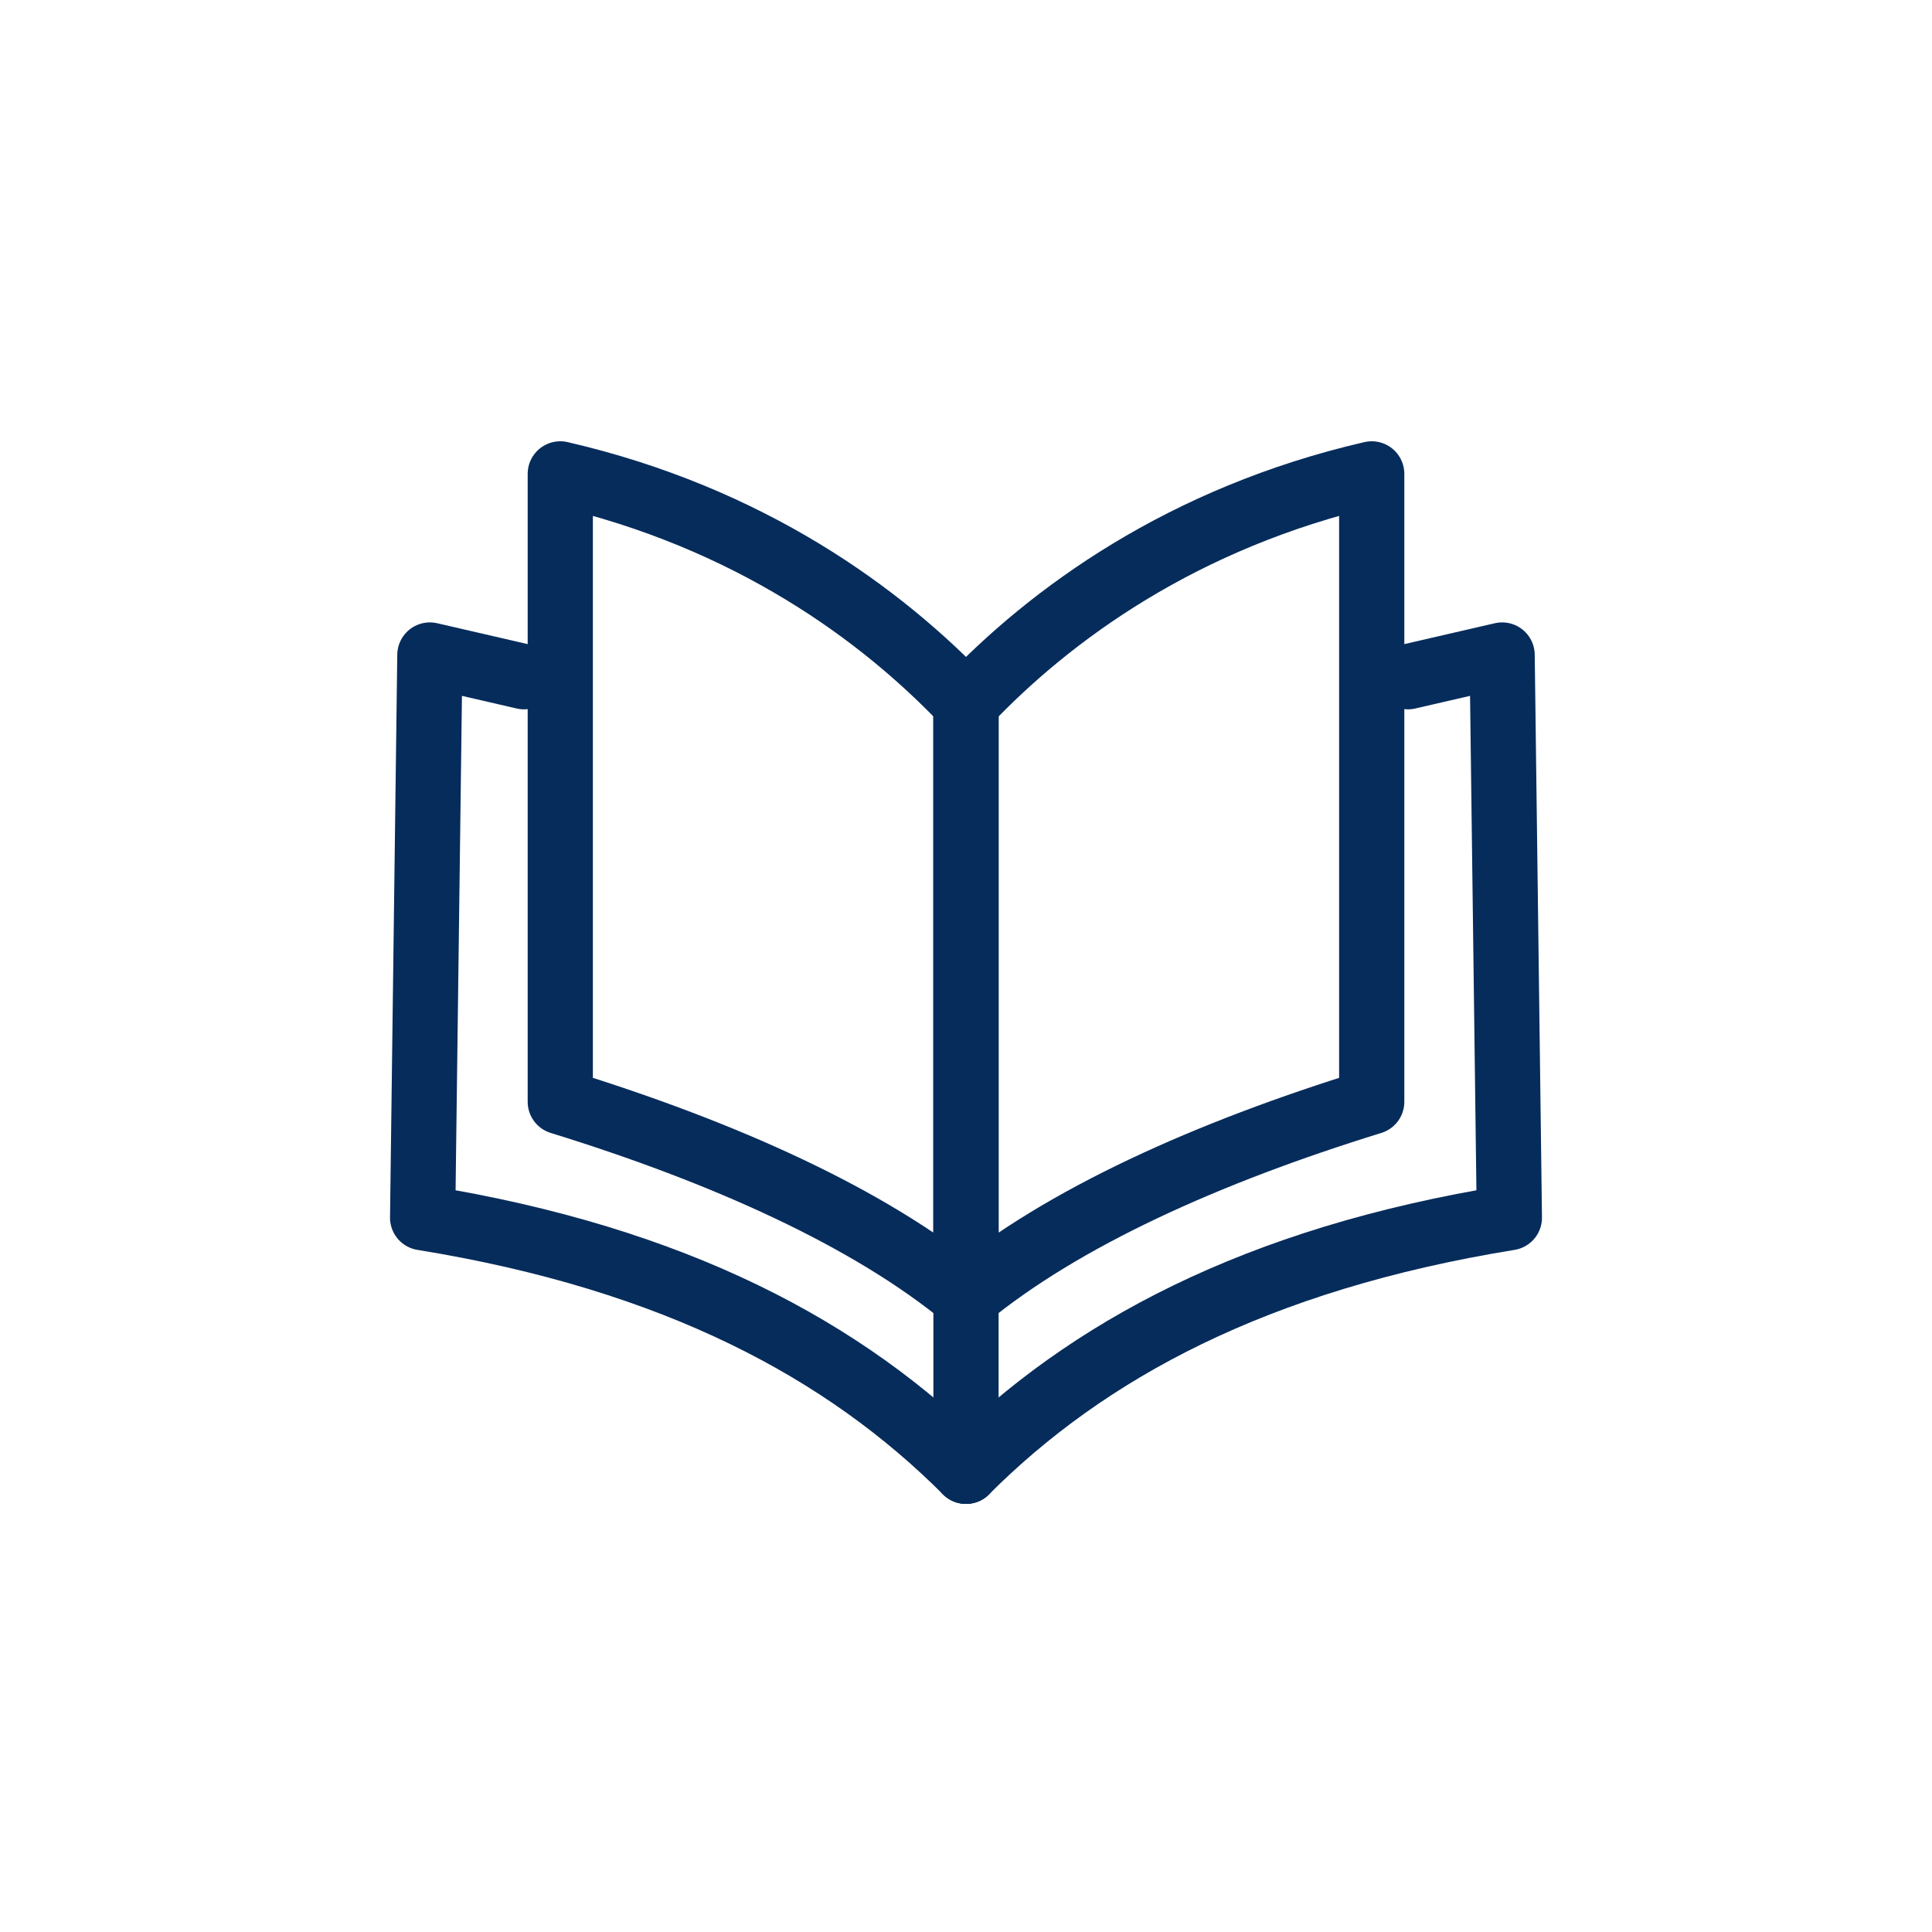
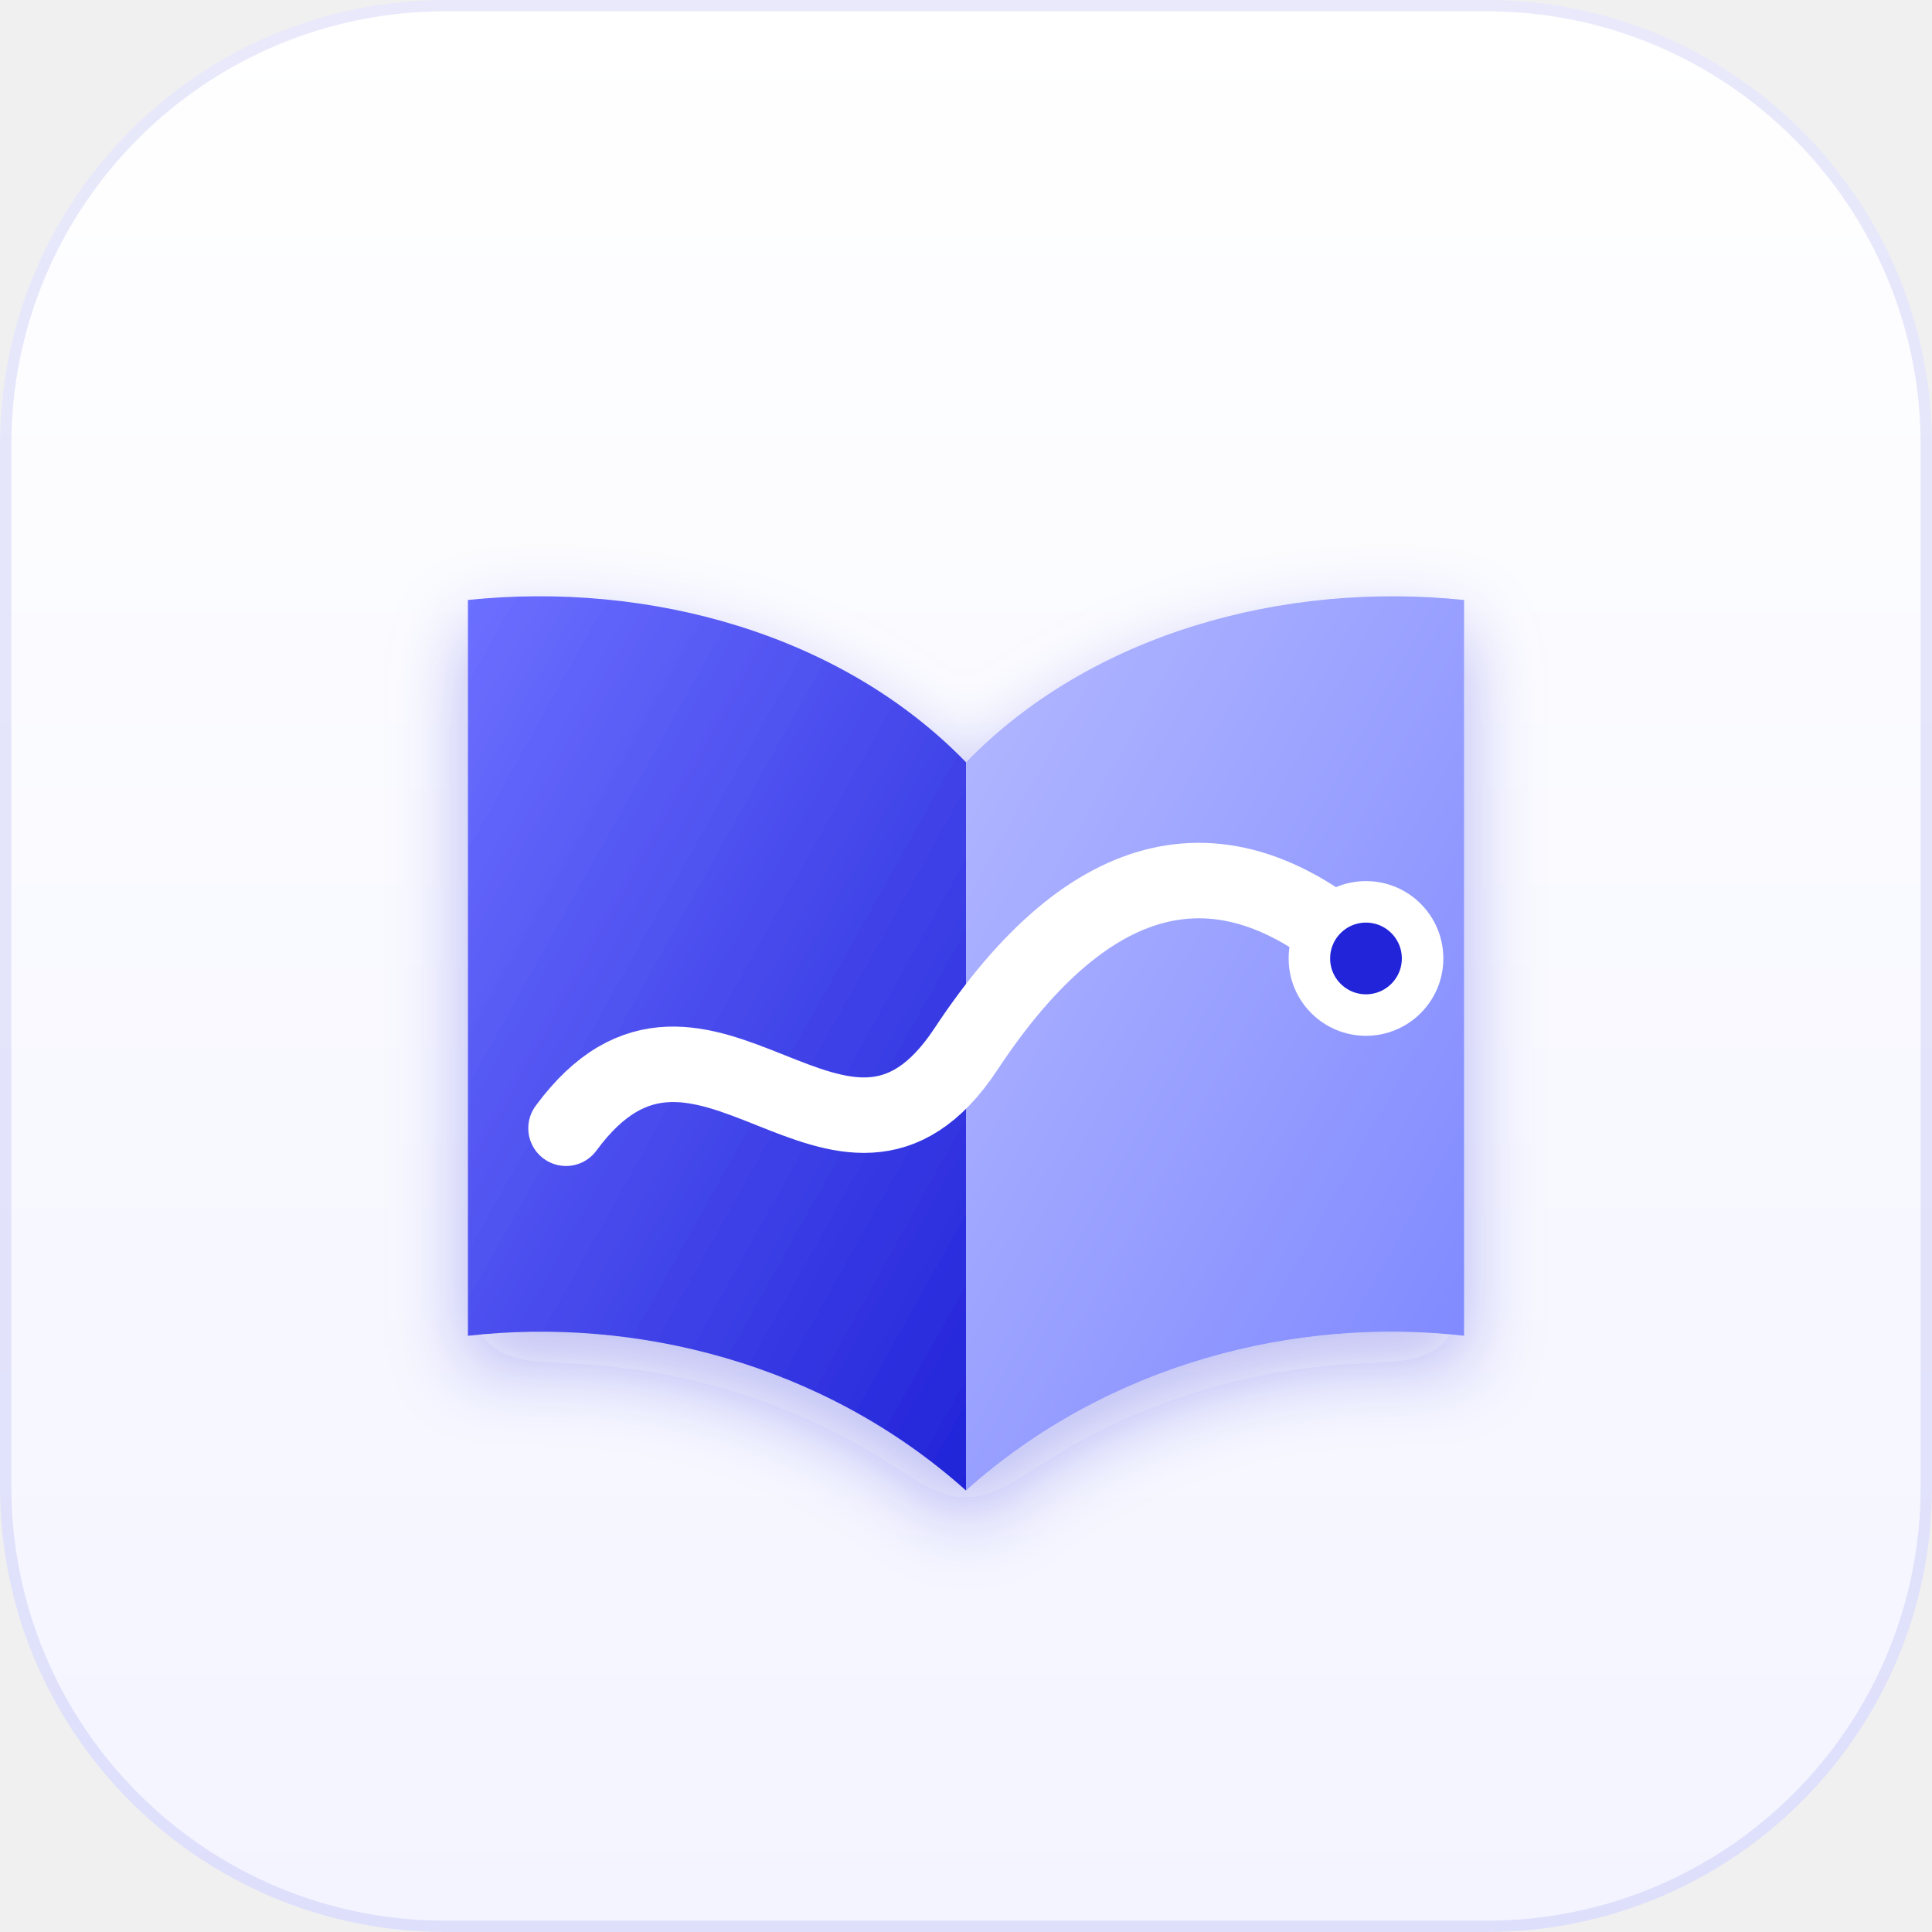
- <svg xmlns="http://www.w3.org/2000/svg" viewBox="0 0 1080 1080" width="1080" height="1080">
-   <rect width="1080" height="1080" rx="0" fill="#fff" />
-   <g transform="translate(540 543) scale(1.35) translate(-540 -543)">
-     <g fill="none" stroke="#062C5B" stroke-width="27" stroke-linejoin="round" stroke-linecap="round">
-       <g>
-         <path d="M357 421 L318 412 L315 645 C420 662 490 700 540 750" />
-         <path d="M372 337 L372 597 C440 618 500 645 540 678 L540 432 C505 395 450 355 372 337 Z" fill="#fff" />
-       </g>
-       <g transform="translate(1080 0) scale(-1 1)">
-         <path d="M357 421 L318 412 L315 645 C420 662 490 700 540 750" />
-         <path d="M372 337 L372 597 C440 618 500 645 540 678 L540 432 C505 395 450 355 372 337 Z" fill="#fff" />
-       </g>
-       <path d="M540 432 L540 750" />
-     </g>
+ <svg xmlns="http://www.w3.org/2000/svg" viewBox="0 0 1024 1024" width="1024" height="1024">
+   <defs>
+     <linearGradient id="bg" x1="0" y1="0" x2="0" y2="1">
+       <stop offset="0" stop-color="#FFFFFF" />
+       <stop offset="1" stop-color="#F3F4FF" />
+     </linearGradient>
+     <linearGradient id="pl" x1="0" y1="0" x2="1" y2="1">
+       <stop offset="0" stop-color="#6C6FFF" />
+       <stop offset="1" stop-color="#2124D8" />
+     </linearGradient>
+     <linearGradient id="pr" x1="0" y1="0" x2="1" y2="1">
+       <stop offset="0" stop-color="#B4B9FF" />
+       <stop offset="1" stop-color="#7C86FF" />
+     </linearGradient>
+     <filter id="sh" x="-20%" y="-20%" width="140%" height="150%">
+       <feDropShadow dx="0" dy="16" stdDeviation="20" flood-color="#2124D8" flood-opacity=".28" />
+     </filter>
+   </defs>
+   <rect width="1024" height="1024" rx="236" fill="url(#bg)" />
+   <rect x="3" y="3" width="1018" height="1018" rx="233" fill="none" stroke="#2124D8" stroke-opacity=".1" stroke-width="6" />
+   <g filter="url(#sh)">
+     <path d="M512 790C436 722 336 698 248 708V318C344 308 446 336 512 404Z" fill="url(#pl)" />
+     <path d="M512 790C588 722 688 698 776 708V318C680 308 578 336 512 404Z" fill="url(#pr)" />
  </g>
+   <path d="M300 598C372 500 446 656 512 556S650 440 724 508" fill="none" stroke="#fff" stroke-width="40" stroke-linecap="round" stroke-linejoin="round" />
+   <circle cx="724" cy="508" r="30" fill="#2124D8" stroke="#fff" stroke-width="22" />
</svg>
